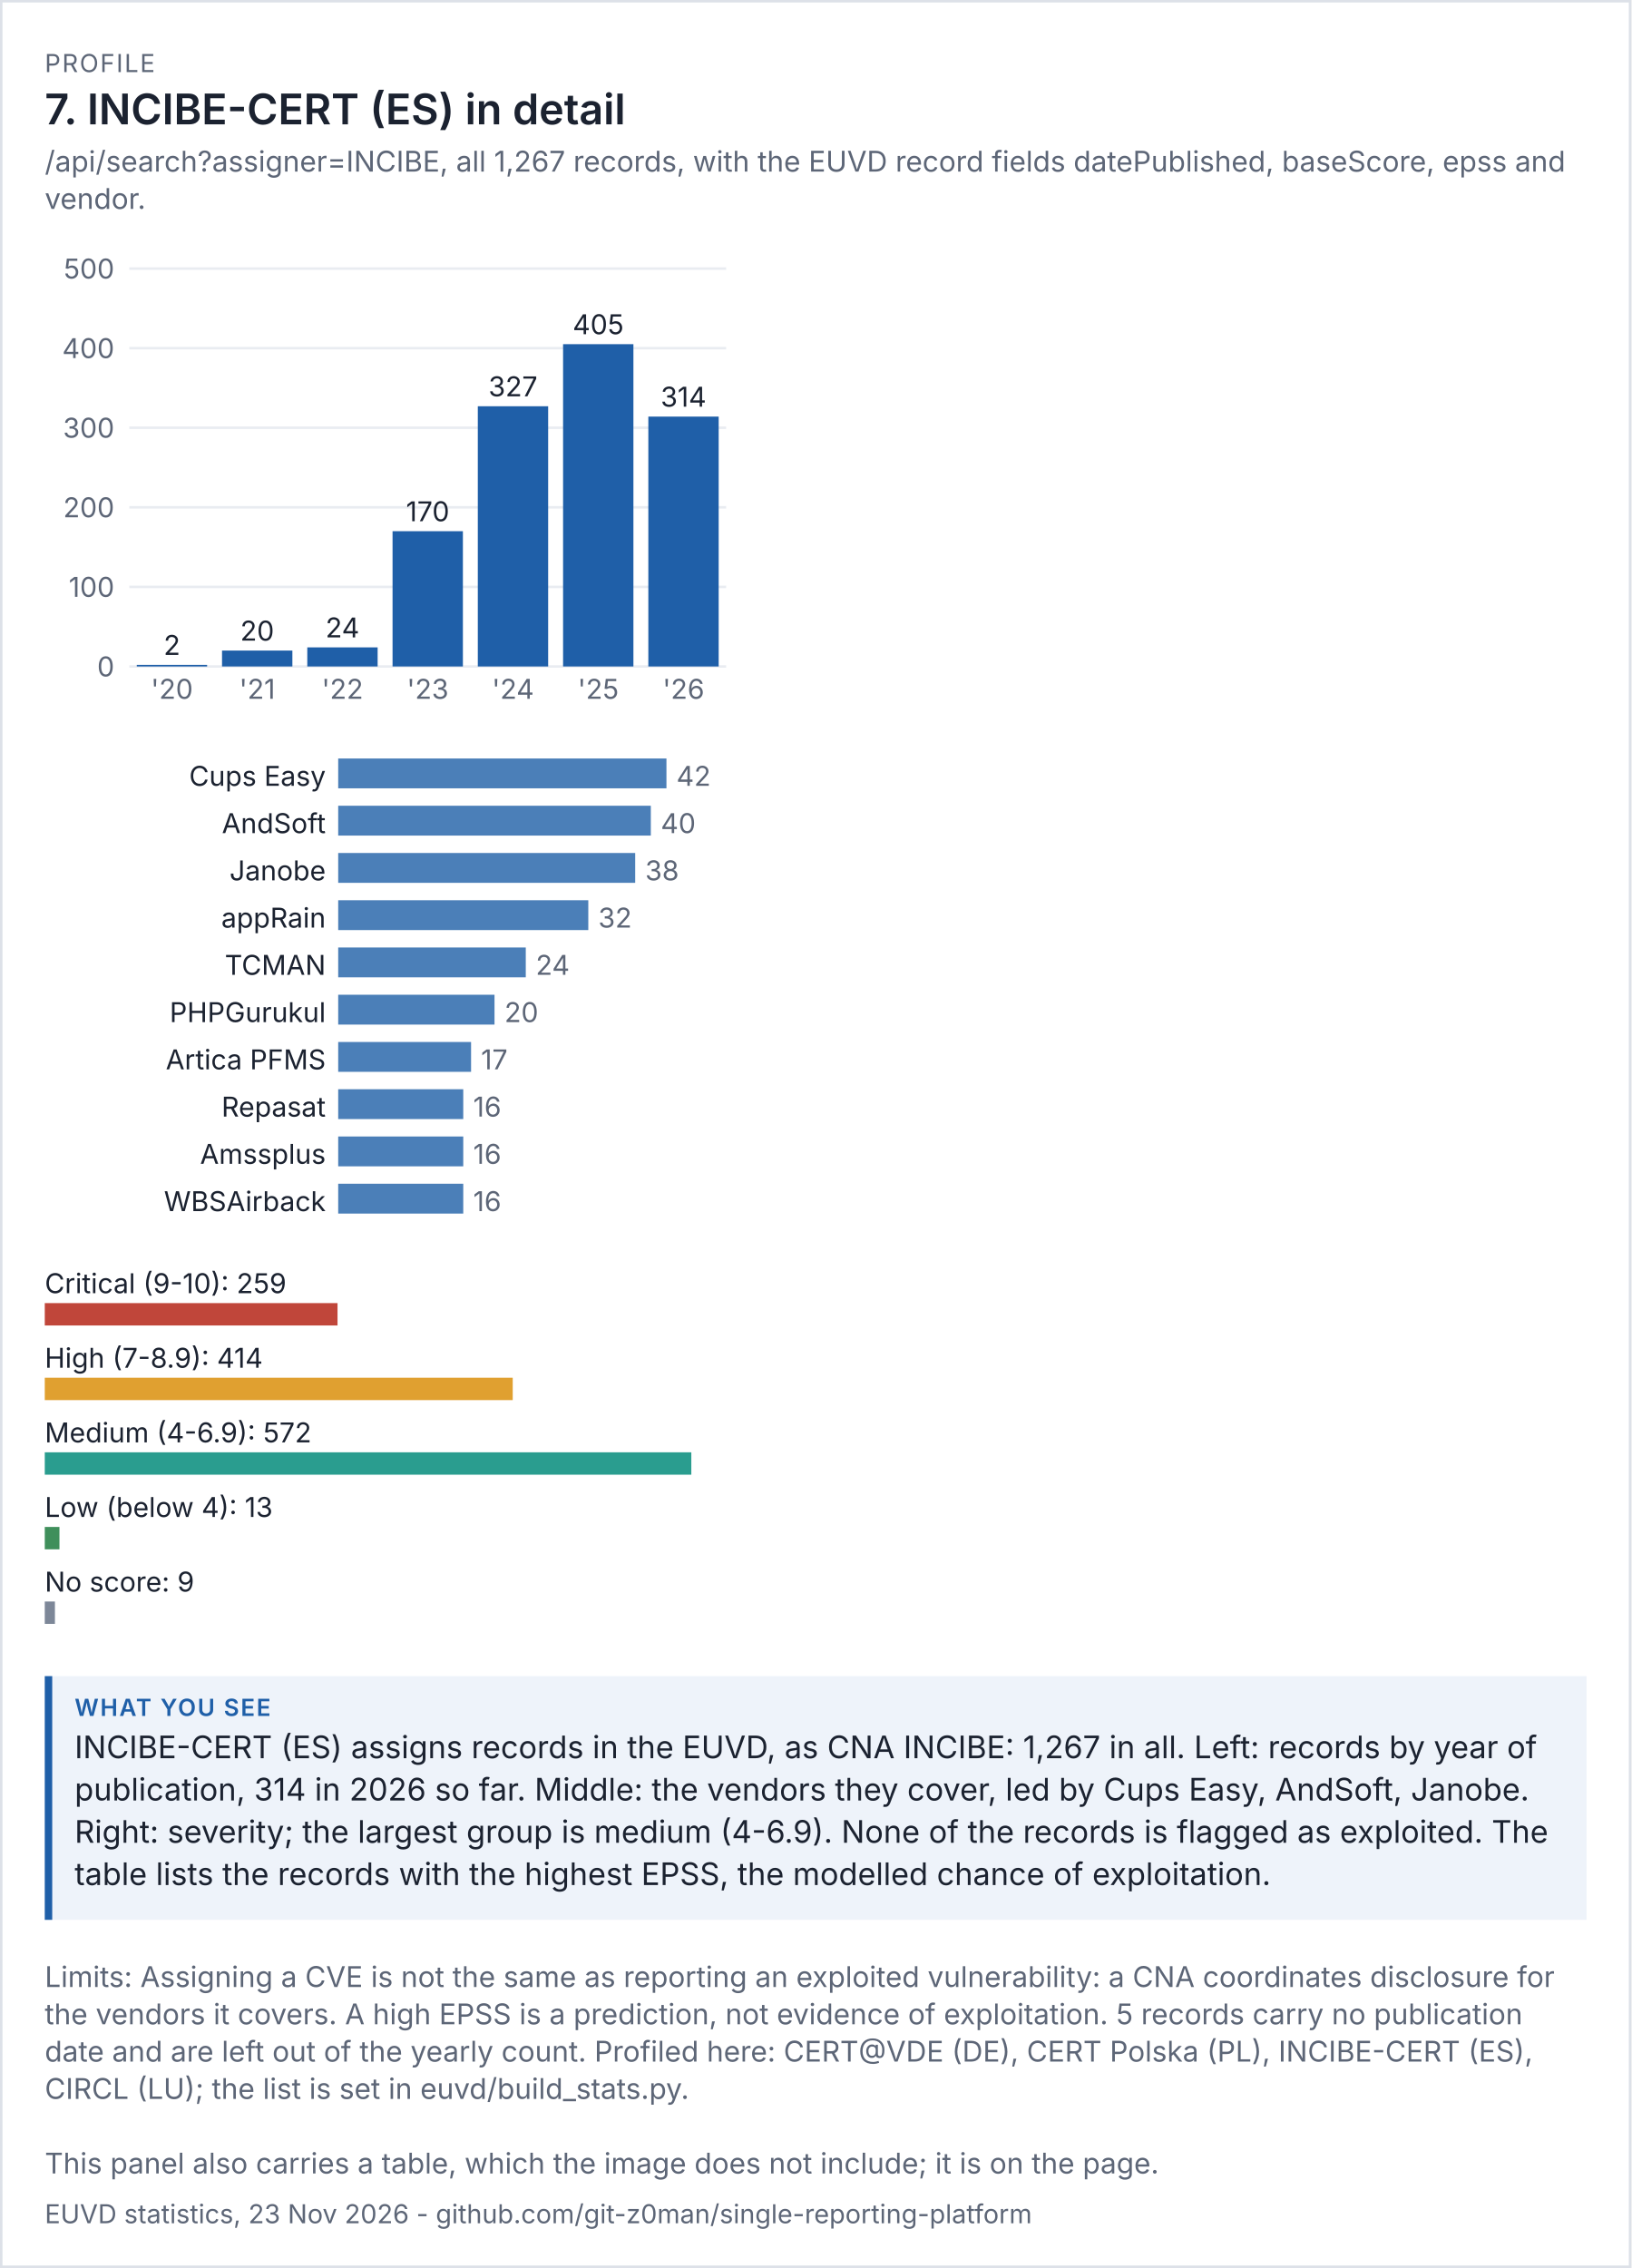
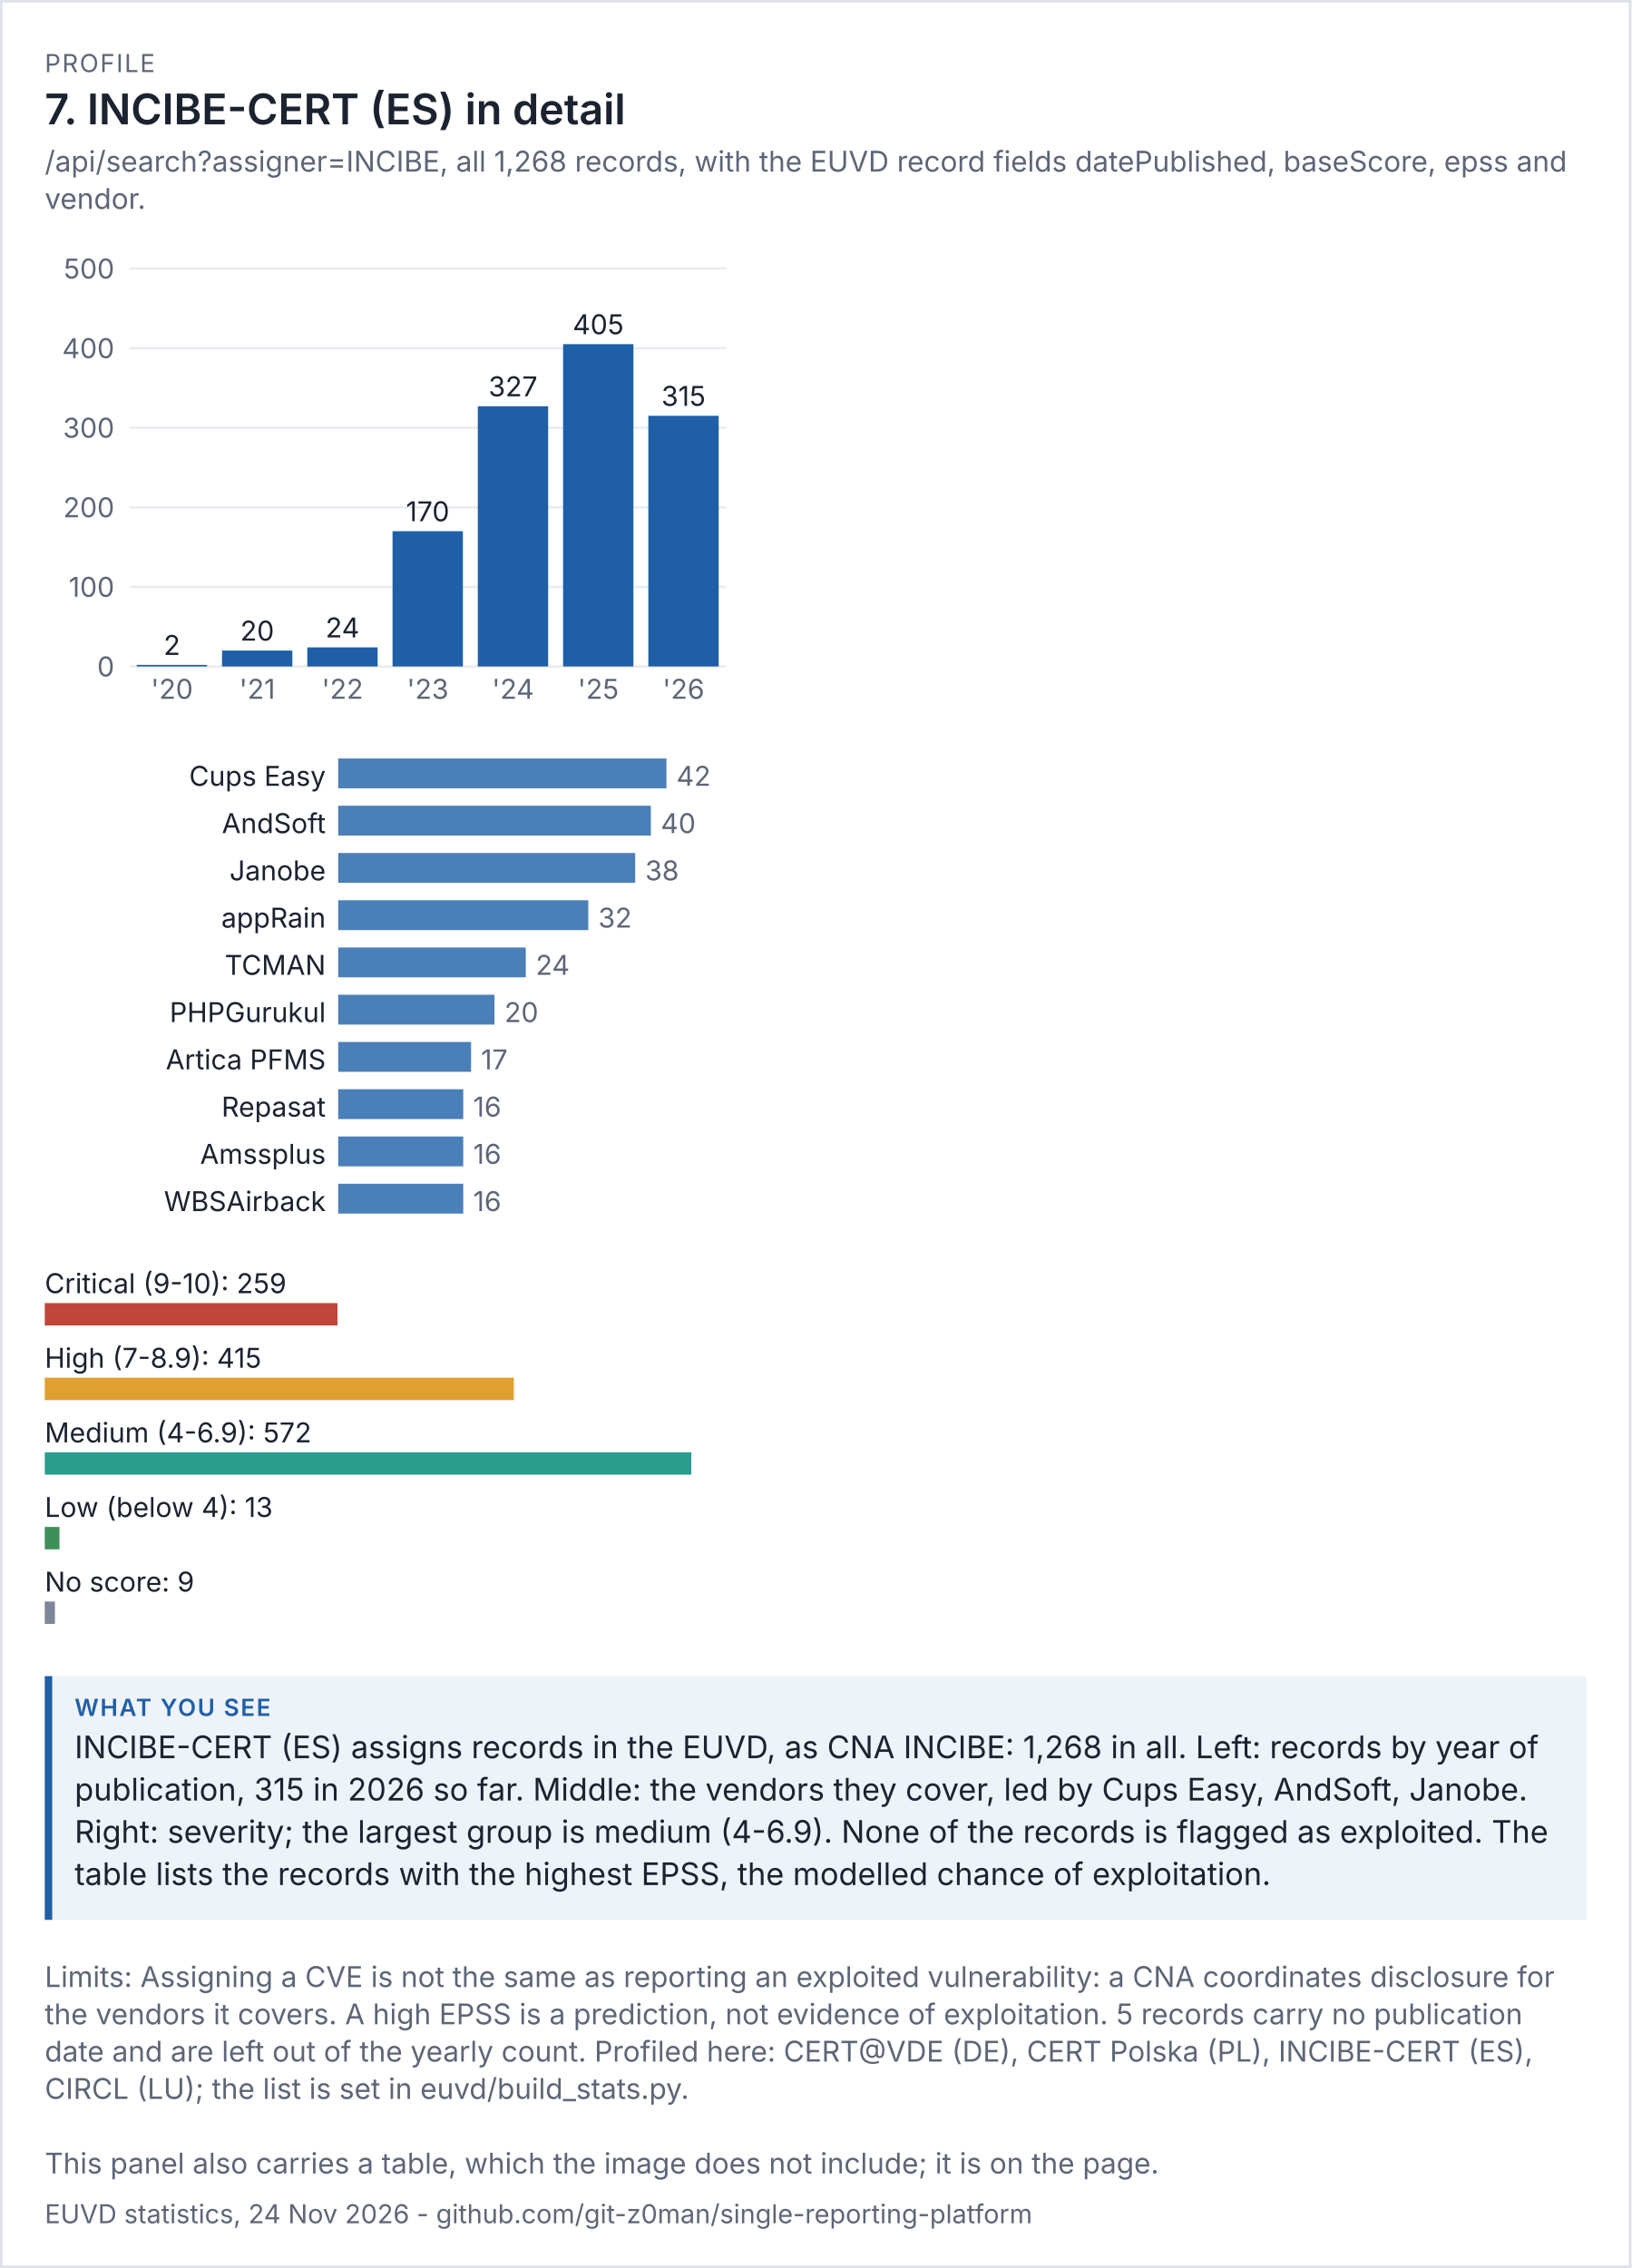
<svg xmlns="http://www.w3.org/2000/svg" viewBox="0 0 656 912" width="656" height="912" font-family="system-ui,-apple-system,'Segoe UI',sans-serif">
  <rect width="100%" height="100%" fill="#ffffff" />
  <rect x="0.5" y="0.5" width="655" height="911" fill="none" stroke="#dde1e8" />
  <text x="18" y="29" font-size="10" letter-spacing="0.6" fill="#5d6677">PROFILE</text>
  <text x="18" y="50" font-size="17" fill="#1b2230" font-weight="600">7. INCIBE-CERT (ES) in detail</text>
-   <text x="18" y="69" font-size="11.5" fill="#5d6677">/api/search?assigner=INCIBE, all 1,267 records, with the EUVD record fields datePublished, baseScore, epss and</text>
+   <text x="18" y="69" font-size="11.5" fill="#5d6677">/api/search?assigner=INCIBE, all 1,268 records, with the EUVD record fields datePublished, baseScore, epss and</text>
  <text x="18" y="84" font-size="11.5" fill="#5d6677">vendor.</text>
  <g transform="translate(18,94) scale(1)" font-size="11">
    <svg viewBox="0 0 280 200" role="img" width="280" height="200">
      <g>
        <line x1="34" x2="274" y1="174" y2="174" stroke="rgb(233, 236, 241)" />
        <text x="28" y="178" text-anchor="end" fill="rgb(93, 102, 119)">0</text>
        <line x1="34" x2="274" y1="142" y2="142" stroke="rgb(233, 236, 241)" />
        <text x="28" y="146" text-anchor="end" fill="rgb(93, 102, 119)">100</text>
        <line x1="34" x2="274" y1="110" y2="110" stroke="rgb(233, 236, 241)" />
        <text x="28" y="114" text-anchor="end" fill="rgb(93, 102, 119)">200</text>
        <line x1="34" x2="274" y1="78" y2="78" stroke="rgb(233, 236, 241)" />
        <text x="28" y="82" text-anchor="end" fill="rgb(93, 102, 119)">300</text>
        <line x1="34" x2="274" y1="46" y2="46" stroke="rgb(233, 236, 241)" />
        <text x="28" y="50" text-anchor="end" fill="rgb(93, 102, 119)">400</text>
        <line x1="34" x2="274" y1="14" y2="14" stroke="rgb(233, 236, 241)" />
        <text x="28" y="18" text-anchor="end" fill="rgb(93, 102, 119)">500</text>
        <rect x="37" y="173.36" width="28.286" height="0.64" fill="rgb(31, 95, 168)" />
        <text x="51.143" y="169.36" text-anchor="middle" class="t" fill="rgb(27, 34, 48)">2</text>
        <text x="51.143" y="187" text-anchor="middle" fill="rgb(93, 102, 119)">'20</text>
        <rect x="71.286" y="167.6" width="28.286" height="6.4" fill="rgb(31, 95, 168)" />
        <text x="85.429" y="163.6" text-anchor="middle" class="t" fill="rgb(27, 34, 48)">20</text>
        <text x="85.429" y="187" text-anchor="middle" fill="rgb(93, 102, 119)">'21</text>
        <rect x="105.571" y="166.32" width="28.286" height="7.68" fill="rgb(31, 95, 168)" />
        <text x="119.714" y="162.32" text-anchor="middle" class="t" fill="rgb(27, 34, 48)">24</text>
        <text x="119.714" y="187" text-anchor="middle" fill="rgb(93, 102, 119)">'22</text>
        <rect x="139.857" y="119.6" width="28.286" height="54.4" fill="rgb(31, 95, 168)" />
        <text x="154" y="115.6" text-anchor="middle" class="t" fill="rgb(27, 34, 48)">170</text>
        <text x="154" y="187" text-anchor="middle" fill="rgb(93, 102, 119)">'23</text>
        <rect x="174.143" y="69.36" width="28.286" height="104.64" fill="rgb(31, 95, 168)" />
        <text x="188.286" y="65.36" text-anchor="middle" class="t" fill="rgb(27, 34, 48)">327</text>
        <text x="188.286" y="187" text-anchor="middle" fill="rgb(93, 102, 119)">'24</text>
        <rect x="208.429" y="44.4" width="28.286" height="129.6" fill="rgb(31, 95, 168)" />
        <text x="222.571" y="40.4" text-anchor="middle" class="t" fill="rgb(27, 34, 48)">405</text>
        <text x="222.571" y="187" text-anchor="middle" fill="rgb(93, 102, 119)">'25</text>
-         <rect x="242.714" y="73.52" width="28.286" height="100.48" fill="rgb(31, 95, 168)" />
-         <text x="256.857" y="69.52" text-anchor="middle" class="t" fill="rgb(27, 34, 48)">314</text>
+         <rect x="242.714" y="73.2" width="28.286" height="100.8" fill="rgb(31, 95, 168)" />
+         <text x="256.857" y="69.2" text-anchor="middle" class="t" fill="rgb(27, 34, 48)">315</text>
        <text x="256.857" y="187" text-anchor="middle" fill="rgb(93, 102, 119)">'26</text>
      </g>
    </svg>
  </g>
  <g transform="translate(18,302) scale(1)" font-size="11">
    <svg viewBox="0 0 280 196" role="img" width="280" height="196">
      <g>
        <text x="113" y="14" text-anchor="end" class="t" fill="rgb(27, 34, 48)">Cups Easy</text>
        <rect x="118" y="3" width="132" height="12" fill="rgb(75, 127, 184)" />
        <text x="254" y="14" fill="rgb(93, 102, 119)">42</text>
        <text x="113" y="33" text-anchor="end" class="t" fill="rgb(27, 34, 48)">AndSoft</text>
        <rect x="118" y="22" width="125.714" height="12" fill="rgb(75, 127, 184)" />
        <text x="247.714" y="33" fill="rgb(93, 102, 119)">40</text>
        <text x="113" y="52" text-anchor="end" class="t" fill="rgb(27, 34, 48)">Janobe</text>
        <rect x="118" y="41" width="119.429" height="12" fill="rgb(75, 127, 184)" />
        <text x="241.429" y="52" fill="rgb(93, 102, 119)">38</text>
        <text x="113" y="71" text-anchor="end" class="t" fill="rgb(27, 34, 48)">appRain</text>
        <rect x="118" y="60" width="100.571" height="12" fill="rgb(75, 127, 184)" />
        <text x="222.571" y="71" fill="rgb(93, 102, 119)">32</text>
        <text x="113" y="90" text-anchor="end" class="t" fill="rgb(27, 34, 48)">TCMAN</text>
        <rect x="118" y="79" width="75.429" height="12" fill="rgb(75, 127, 184)" />
        <text x="197.429" y="90" fill="rgb(93, 102, 119)">24</text>
        <text x="113" y="109" text-anchor="end" class="t" fill="rgb(27, 34, 48)">PHPGurukul</text>
        <rect x="118" y="98" width="62.857" height="12" fill="rgb(75, 127, 184)" />
        <text x="184.857" y="109" fill="rgb(93, 102, 119)">20</text>
        <text x="113" y="128" text-anchor="end" class="t" fill="rgb(27, 34, 48)">Artica PFMS</text>
        <rect x="118" y="117" width="53.429" height="12" fill="rgb(75, 127, 184)" />
        <text x="175.429" y="128" fill="rgb(93, 102, 119)">17</text>
        <text x="113" y="147" text-anchor="end" class="t" fill="rgb(27, 34, 48)">Repasat</text>
        <rect x="118" y="136" width="50.286" height="12" fill="rgb(75, 127, 184)" />
        <text x="172.286" y="147" fill="rgb(93, 102, 119)">16</text>
        <text x="113" y="166" text-anchor="end" class="t" fill="rgb(27, 34, 48)">Amssplus</text>
        <rect x="118" y="155" width="50.286" height="12" fill="rgb(75, 127, 184)" />
        <text x="172.286" y="166" fill="rgb(93, 102, 119)">16</text>
        <text x="113" y="185" text-anchor="end" class="t" fill="rgb(27, 34, 48)">WBSAirback</text>
        <rect x="118" y="174" width="50.286" height="12" fill="rgb(75, 127, 184)" />
        <text x="172.286" y="185" fill="rgb(93, 102, 119)">16</text>
      </g>
    </svg>
  </g>
  <g transform="translate(18,506) scale(1)" font-size="11">
    <svg viewBox="0 0 280 156" role="img" width="280" height="156">
      <g>
        <text x="0" y="14" class="t" fill="rgb(27, 34, 48)">Critical (9-10): 259</text>
        <rect x="0" y="18" width="117.727" height="9" fill="rgb(192, 70, 58)" />
-         <text x="0" y="44" class="t" fill="rgb(27, 34, 48)">High (7-8.9): 414</text>
-         <rect x="0" y="48" width="188.182" height="9" fill="rgb(224, 160, 48)" />
+         <text x="0" y="44" class="t" fill="rgb(27, 34, 48)">High (7-8.9): 415</text>
+         <rect x="0" y="48" width="188.636" height="9" fill="rgb(224, 160, 48)" />
        <text x="0" y="74" class="t" fill="rgb(27, 34, 48)">Medium (4-6.9): 572</text>
        <rect x="0" y="78" width="260" height="9" fill="rgb(42, 157, 143)" />
        <text x="0" y="104" class="t" fill="rgb(27, 34, 48)">Low (below 4): 13</text>
        <rect x="0" y="108" width="5.909" height="9" fill="rgb(63, 143, 91)" />
        <text x="0" y="134" class="t" fill="rgb(27, 34, 48)">No score: 9</text>
        <rect x="0" y="138" width="4.091" height="9" fill="rgb(125, 135, 152)" />
      </g>
    </svg>
  </g>
  <rect x="18" y="674" width="620" height="98" fill="#eef3fa" />
  <rect x="18" y="674" width="3" height="98" fill="#1f5fa8" />
  <text x="30" y="690" font-size="9.5" letter-spacing="0.6" font-weight="600" fill="#1f5fa8">WHAT YOU SEE</text>
-   <text x="30" y="707" font-size="12.5" fill="#1b2230">INCIBE-CERT (ES) assigns records in the EUVD, as CNA INCIBE: 1,267 in all. Left: records by year of</text>
-   <text x="30" y="724" font-size="12.5" fill="#1b2230">publication, 314 in 2026 so far. Middle: the vendors they cover, led by Cups Easy, AndSoft, Janobe.</text>
+   <text x="30" y="707" font-size="12.5" fill="#1b2230">INCIBE-CERT (ES) assigns records in the EUVD, as CNA INCIBE: 1,268 in all. Left: records by year of</text>
+   <text x="30" y="724" font-size="12.5" fill="#1b2230">publication, 315 in 2026 so far. Middle: the vendors they cover, led by Cups Easy, AndSoft, Janobe.</text>
  <text x="30" y="741" font-size="12.5" fill="#1b2230">Right: severity; the largest group is medium (4-6.9). None of the records is flagged as exploited. The</text>
  <text x="30" y="758" font-size="12.5" fill="#1b2230">table lists the records with the highest EPSS, the modelled chance of exploitation.</text>
  <text x="18" y="799" font-size="11.5" fill="#5d6677">Limits: Assigning a CVE is not the same as reporting an exploited vulnerability: a CNA coordinates disclosure for</text>
  <text x="18" y="814" font-size="11.5" fill="#5d6677">the vendors it covers. A high EPSS is a prediction, not evidence of exploitation. 5 records carry no publication</text>
  <text x="18" y="829" font-size="11.5" fill="#5d6677">date and are left out of the yearly count. Profiled here: CERT@VDE (DE), CERT Polska (PL), INCIBE-CERT (ES),</text>
  <text x="18" y="844" font-size="11.5" fill="#5d6677">CIRCL (LU); the list is set in euvd/build_stats.py.</text>
  <text x="18" y="874" font-size="11.5" fill="#5d6677">This panel also carries a table, which the image does not include; it is on the page.</text>
-   <text x="18" y="894" font-size="10.5" fill="#5d6677">EUVD statistics, 23 Nov 2026 - github.com/git-z0man/single-reporting-platform</text>
+   <text x="18" y="894" font-size="10.5" fill="#5d6677">EUVD statistics, 24 Nov 2026 - github.com/git-z0man/single-reporting-platform</text>
</svg>
